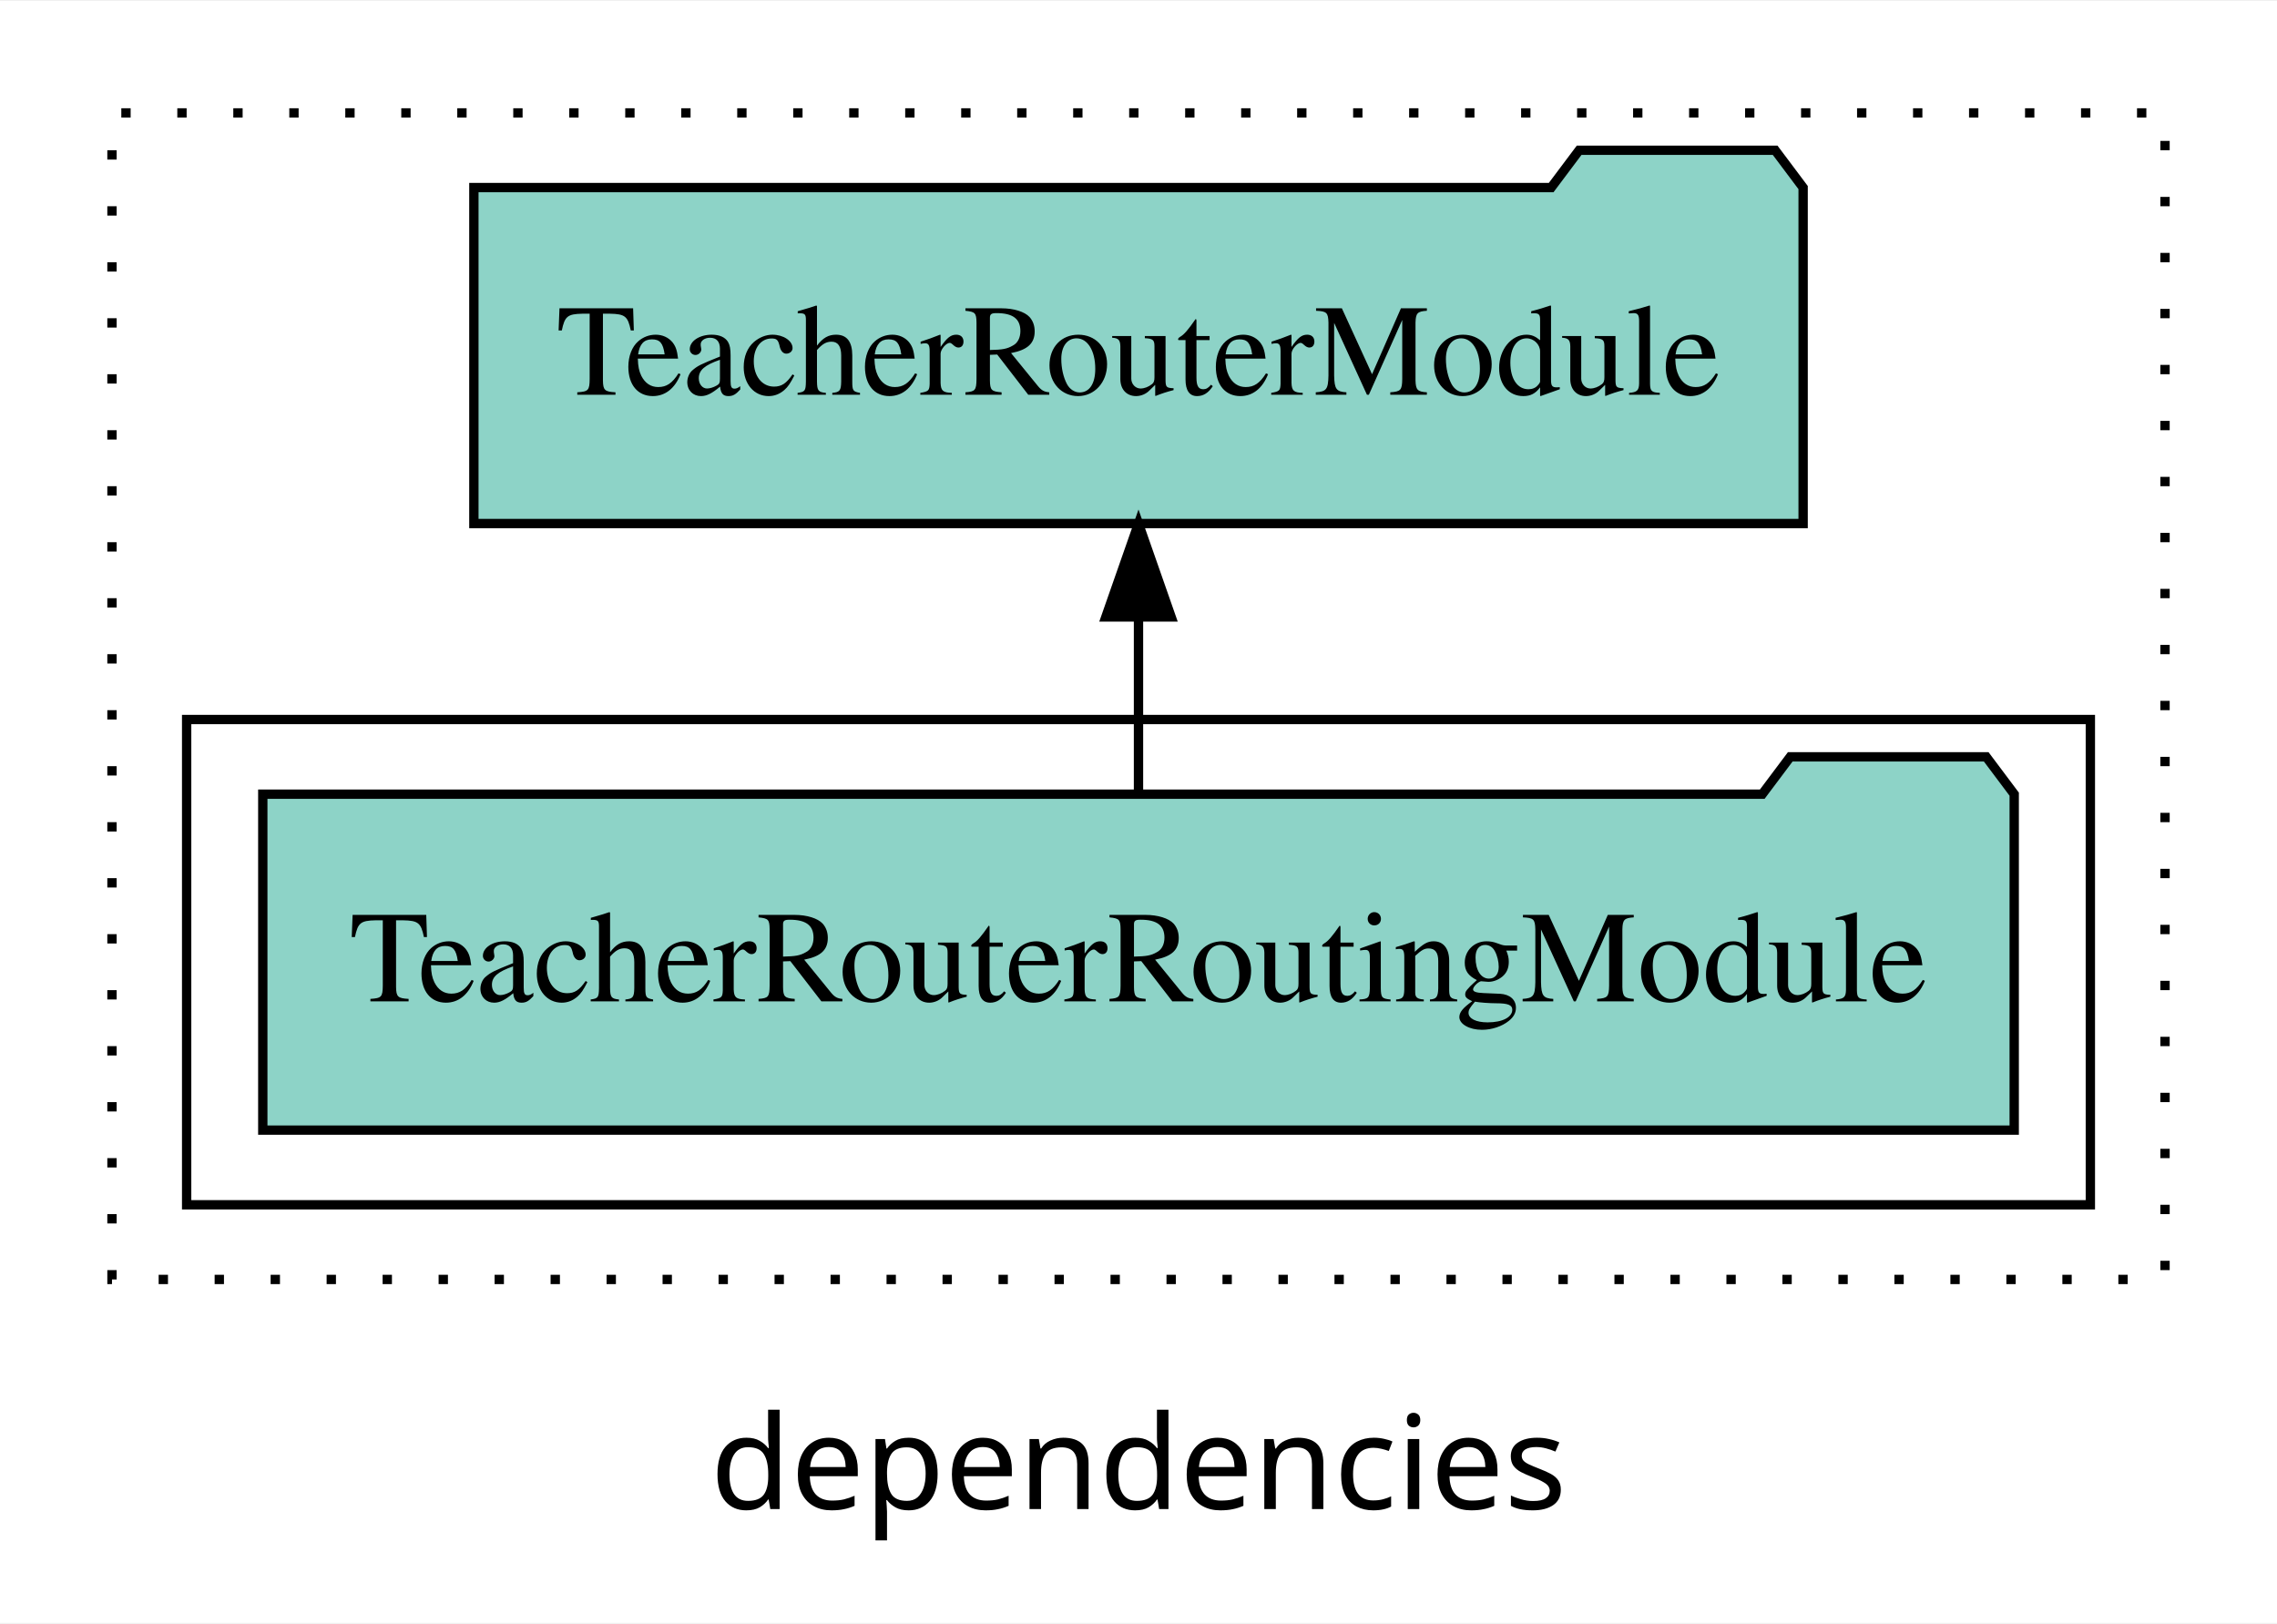
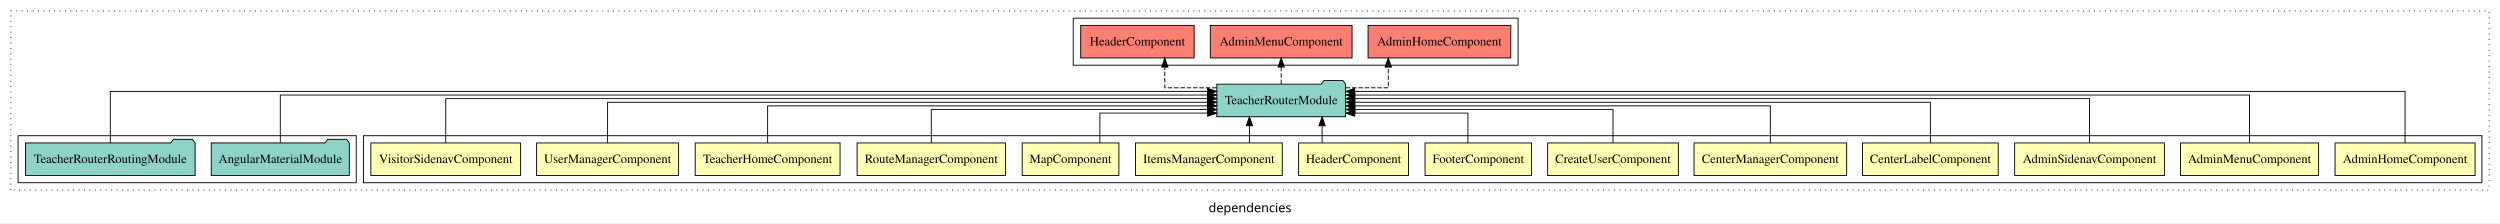
- <svg xmlns="http://www.w3.org/2000/svg" width="244pt" height="174pt" viewBox="0.00 0.00 244.00 173.80">
-   <g id="graph0" class="graph" transform="scale(1 1) rotate(0) translate(4 169.8)">
-     <polygon fill="white" stroke="transparent" points="-4,4 -4,-169.8 240,-169.8 240,4 -4,4" />
-     <text text-anchor="middle" x="118" y="-8.2" font-family="sans-serif" font-size="14.00">dependencies</text>
+ <svg xmlns="http://www.w3.org/2000/svg" width="2765pt" height="247pt" viewBox="0.00 0.00 2765.00 246.80">
+   <g id="graph0" class="graph" transform="scale(1 1) rotate(0) translate(4 242.8)">
+     <polygon fill="white" stroke="transparent" points="-4,4 -4,-242.8 2761,-242.8 2761,4 -4,4" />
+     <text text-anchor="middle" x="1378.5" y="-8.2" font-family="sans-serif" font-size="14.00">dependencies</text>
    <g id="clust1" class="cluster">
-       <polygon fill="none" stroke="black" stroke-dasharray="1,5" points="8,-32.8 8,-157.8 228,-157.8 228,-32.8 8,-32.8" />
+       <polygon fill="none" stroke="black" stroke-dasharray="1,5" points="8,-32.8 8,-230.8 2749,-230.8 2749,-32.8 8,-32.8" />
    </g>
-     <g id="clust3" class="cluster">
-       <polygon fill="none" stroke="black" points="16,-40.8 16,-92.8 220,-92.8 220,-40.8 16,-40.8" />
+     <g id="clust2" class="cluster">
+       <polygon fill="none" stroke="black" points="398,-40.8 398,-92.8 2741,-92.8 2741,-40.8 398,-40.8" />
+     </g>
+     <g id="clust17" class="cluster">
+       <polygon fill="none" stroke="black" points="16,-40.8 16,-92.8 390,-92.8 390,-40.8 16,-40.8" />
+     </g>
+     <g id="clust18" class="cluster">
+       <polygon fill="none" stroke="black" points="1183,-170.8 1183,-222.8 1675,-222.8 1675,-170.8 1183,-170.8" />
    </g>
    <g id="node1" class="node">
+       <polygon fill="#ffffb3" stroke="black" points="2733.44,-84.8 2578.56,-84.8 2578.56,-48.8 2733.44,-48.8 2733.44,-84.8" />
+       <text text-anchor="middle" x="2656" y="-62.6" font-family="Times,serif" font-size="14.00">AdminHomeComponent</text>
+     </g>
+     <g id="node15" class="node">
+       <polygon fill="#8dd3c7" stroke="black" points="1484.22,-149.8 1481.22,-153.8 1460.22,-153.8 1457.22,-149.8 1341.78,-149.8 1341.78,-113.8 1484.22,-113.8 1484.22,-149.8" />
+       <text text-anchor="middle" x="1413" y="-127.6" font-family="Times,serif" font-size="14.00">TeacherRouterModule</text>
+     </g>
+     <g id="edge1" class="edge">
+       <path fill="none" stroke="black" d="M2656,-84.96C2656,-107.15 2656,-141.8 2656,-141.8 2656,-141.8 1494.29,-141.8 1494.29,-141.8" />
+       <polygon fill="black" stroke="black" points="1494.29,-138.3 1484.29,-141.8 1494.29,-145.3 1494.29,-138.3" />
+     </g>
+     <g id="node2" class="node">
+       <polygon fill="#ffffb3" stroke="black" points="2560.38,-84.8 2407.62,-84.8 2407.62,-48.8 2560.38,-48.8 2560.38,-84.8" />
+       <text text-anchor="middle" x="2484" y="-62.6" font-family="Times,serif" font-size="14.00">AdminMenuComponent</text>
+     </g>
+     <g id="edge2" class="edge">
+       <path fill="none" stroke="black" d="M2484,-85.08C2484,-106.12 2484,-137.8 2484,-137.8 2484,-137.8 1494.52,-137.8 1494.52,-137.8" />
+       <polygon fill="black" stroke="black" points="1494.52,-134.3 1484.52,-137.8 1494.52,-141.3 1494.52,-134.3" />
+     </g>
+     <g id="node3" class="node">
+       <polygon fill="#ffffb3" stroke="black" points="2389.82,-84.8 2224.18,-84.8 2224.18,-48.8 2389.82,-48.8 2389.82,-84.8" />
+       <text text-anchor="middle" x="2307" y="-62.6" font-family="Times,serif" font-size="14.00">AdminSidenavComponent</text>
+     </g>
+     <g id="edge3" class="edge">
+       <path fill="none" stroke="black" d="M2307,-85.11C2307,-104.95 2307,-133.8 2307,-133.8 2307,-133.8 1494.27,-133.8 1494.27,-133.8" />
+       <polygon fill="black" stroke="black" points="1494.27,-130.3 1484.27,-133.8 1494.27,-137.3 1494.27,-130.3" />
+     </g>
+     <g id="node4" class="node">
+       <polygon fill="#ffffb3" stroke="black" points="2206.02,-84.8 2055.98,-84.8 2055.98,-48.8 2206.02,-48.8 2206.02,-84.8" />
+       <text text-anchor="middle" x="2131" y="-62.6" font-family="Times,serif" font-size="14.00">CenterLabelComponent</text>
+     </g>
+     <g id="edge4" class="edge">
+       <path fill="none" stroke="black" d="M2131,-85.02C2131,-103.63 2131,-129.8 2131,-129.8 2131,-129.8 1494.47,-129.8 1494.47,-129.8" />
+       <polygon fill="black" stroke="black" points="1494.47,-126.3 1484.47,-129.8 1494.47,-133.3 1494.47,-126.3" />
+     </g>
+     <g id="node5" class="node">
+       <polygon fill="#ffffb3" stroke="black" points="2038.4,-84.8 1869.6,-84.8 1869.6,-48.8 2038.4,-48.8 2038.4,-84.8" />
+       <text text-anchor="middle" x="1954" y="-62.6" font-family="Times,serif" font-size="14.00">CenterManagerComponent</text>
+     </g>
+     <g id="edge5" class="edge">
+       <path fill="none" stroke="black" d="M1954,-84.82C1954,-102.17 1954,-125.8 1954,-125.8 1954,-125.8 1494.28,-125.8 1494.28,-125.8" />
+       <polygon fill="black" stroke="black" points="1494.28,-122.3 1484.28,-125.8 1494.28,-129.3 1494.28,-122.3" />
+     </g>
+     <g id="node6" class="node">
+       <polygon fill="#ffffb3" stroke="black" points="1852.3,-84.8 1707.7,-84.8 1707.7,-48.8 1852.3,-48.8 1852.3,-84.8" />
+       <text text-anchor="middle" x="1780" y="-62.6" font-family="Times,serif" font-size="14.00">CreateUserComponent</text>
+     </g>
+     <g id="edge6" class="edge">
+       <path fill="none" stroke="black" d="M1780,-84.81C1780,-100.85 1780,-121.8 1780,-121.8 1780,-121.8 1494.63,-121.8 1494.63,-121.8" />
+       <polygon fill="black" stroke="black" points="1494.63,-118.3 1484.63,-121.8 1494.63,-125.3 1494.63,-118.3" />
+     </g>
+     <g id="node7" class="node">
+       <polygon fill="#ffffb3" stroke="black" points="1689.88,-84.8 1572.12,-84.8 1572.12,-48.8 1689.88,-48.8 1689.88,-84.8" />
+       <text text-anchor="middle" x="1631" y="-62.6" font-family="Times,serif" font-size="14.00">FooterComponent</text>
+     </g>
+     <g id="edge7" class="edge">
+       <path fill="none" stroke="black" d="M1619.51,-84.92C1619.51,-99.58 1619.51,-117.8 1619.51,-117.8 1619.51,-117.8 1494.36,-117.8 1494.36,-117.8" />
+       <polygon fill="black" stroke="black" points="1494.36,-114.3 1484.36,-117.8 1494.36,-121.3 1494.36,-114.3" />
+     </g>
+     <g id="node8" class="node">
+       <polygon fill="#ffffb3" stroke="black" points="1553.75,-84.8 1432.25,-84.8 1432.25,-48.8 1553.75,-48.8 1553.75,-84.8" />
+       <text text-anchor="middle" x="1493" y="-62.6" font-family="Times,serif" font-size="14.00">HeaderComponent</text>
+     </g>
+     <g id="edge8" class="edge">
+       <path fill="none" stroke="black" d="M1458.24,-84.91C1458.24,-84.91 1458.24,-103.79 1458.24,-103.79" />
+       <polygon fill="black" stroke="black" points="1454.74,-103.79 1458.24,-113.79 1461.74,-103.79 1454.74,-103.79" />
+     </g>
+     <g id="node9" class="node">
+       <polygon fill="#ffffb3" stroke="black" points="1414.19,-84.8 1251.81,-84.8 1251.81,-48.8 1414.19,-48.8 1414.19,-84.8" />
+       <text text-anchor="middle" x="1333" y="-62.6" font-family="Times,serif" font-size="14.00">ItemsManagerComponent</text>
+     </g>
+     <g id="edge9" class="edge">
+       <path fill="none" stroke="black" d="M1377.87,-84.91C1377.87,-84.91 1377.87,-103.79 1377.87,-103.79" />
+       <polygon fill="black" stroke="black" points="1374.37,-103.79 1377.87,-113.79 1381.37,-103.79 1374.37,-103.79" />
+     </g>
+     <g id="node10" class="node">
+       <polygon fill="#ffffb3" stroke="black" points="1233.49,-84.8 1126.51,-84.8 1126.51,-48.8 1233.49,-48.8 1233.49,-84.8" />
+       <text text-anchor="middle" x="1180" y="-62.6" font-family="Times,serif" font-size="14.00">MapComponent</text>
+     </g>
+     <g id="edge10" class="edge">
+       <path fill="none" stroke="black" d="M1212.44,-84.92C1212.44,-99.58 1212.44,-117.8 1212.44,-117.8 1212.44,-117.8 1331.72,-117.8 1331.72,-117.8" />
+       <polygon fill="black" stroke="black" points="1331.72,-121.3 1341.72,-117.8 1331.72,-114.3 1331.72,-121.3" />
+     </g>
+     <g id="node11" class="node">
+       <polygon fill="#ffffb3" stroke="black" points="1108.03,-84.8 943.97,-84.8 943.97,-48.8 1108.03,-48.8 1108.03,-84.8" />
+       <text text-anchor="middle" x="1026" y="-62.6" font-family="Times,serif" font-size="14.00">RouteManagerComponent</text>
+     </g>
+     <g id="edge11" class="edge">
+       <path fill="none" stroke="black" d="M1026,-84.81C1026,-100.85 1026,-121.8 1026,-121.8 1026,-121.8 1331.57,-121.8 1331.57,-121.8" />
+       <polygon fill="black" stroke="black" points="1331.57,-125.3 1341.57,-121.8 1331.57,-118.3 1331.57,-125.3" />
+     </g>
+     <g id="node12" class="node">
+       <polygon fill="#ffffb3" stroke="black" points="925.11,-84.8 764.89,-84.8 764.89,-48.8 925.11,-48.8 925.11,-84.8" />
+       <text text-anchor="middle" x="845" y="-62.6" font-family="Times,serif" font-size="14.00">TeacherHomeComponent</text>
+     </g>
+     <g id="edge12" class="edge">
+       <path fill="none" stroke="black" d="M845,-84.82C845,-102.17 845,-125.8 845,-125.8 845,-125.8 1331.64,-125.8 1331.64,-125.8" />
+       <polygon fill="black" stroke="black" points="1331.64,-129.3 1341.64,-125.8 1331.64,-122.3 1331.64,-129.3" />
+     </g>
+     <g id="node13" class="node">
+       <polygon fill="#ffffb3" stroke="black" points="746.52,-84.8 589.48,-84.8 589.48,-48.8 746.52,-48.8 746.52,-84.8" />
+       <text text-anchor="middle" x="668" y="-62.6" font-family="Times,serif" font-size="14.00">UserManagerComponent</text>
+     </g>
+     <g id="edge13" class="edge">
+       <path fill="none" stroke="black" d="M668,-85.02C668,-103.63 668,-129.8 668,-129.8 668,-129.8 1331.57,-129.8 1331.57,-129.8" />
+       <polygon fill="black" stroke="black" points="1331.57,-133.3 1341.57,-129.8 1331.57,-126.3 1331.57,-133.3" />
+     </g>
+     <g id="node14" class="node">
+       <polygon fill="#ffffb3" stroke="black" points="571.82,-84.8 406.18,-84.8 406.18,-48.8 571.82,-48.8 571.82,-84.8" />
+       <text text-anchor="middle" x="489" y="-62.6" font-family="Times,serif" font-size="14.00">VisitorSidenavComponent</text>
+     </g>
+     <g id="edge14" class="edge">
+       <path fill="none" stroke="black" d="M489,-85.11C489,-104.95 489,-133.8 489,-133.8 489,-133.8 1331.65,-133.8 1331.65,-133.8" />
+       <polygon fill="black" stroke="black" points="1331.65,-137.3 1341.65,-133.8 1331.65,-130.3 1331.65,-137.3" />
+     </g>
+     <g id="node18" class="node">
+       <polygon fill="#fb8072" stroke="black" points="1666.93,-214.8 1509.07,-214.8 1509.07,-178.8 1666.93,-178.8 1666.93,-214.8" />
+       <text text-anchor="middle" x="1588" y="-192.6" font-family="Times,serif" font-size="14.00">AdminHomeComponent </text>
+     </g>
+     <g id="edge17" class="edge">
+       <path fill="none" stroke="black" stroke-dasharray="5,2" d="M1484.3,-145.8C1509.38,-145.8 1531.45,-145.8 1531.45,-145.8 1531.45,-145.8 1531.45,-168.68 1531.45,-168.68" />
+       <polygon fill="black" stroke="black" points="1527.95,-168.68 1531.45,-178.68 1534.95,-168.68 1527.95,-168.68" />
+     </g>
+     <g id="node19" class="node">
+       <polygon fill="#fb8072" stroke="black" points="1491.38,-214.8 1334.62,-214.8 1334.62,-178.8 1491.38,-178.8 1491.38,-214.8" />
+       <text text-anchor="middle" x="1413" y="-192.6" font-family="Times,serif" font-size="14.00">AdminMenuComponent </text>
+     </g>
+     <g id="edge18" class="edge">
+       <path fill="none" stroke="black" stroke-dasharray="5,2" d="M1413,-149.91C1413,-149.91 1413,-168.79 1413,-168.79" />
+       <polygon fill="black" stroke="black" points="1409.5,-168.79 1413,-178.79 1416.5,-168.79 1409.5,-168.79" />
+     </g>
+     <g id="node20" class="node">
+       <polygon fill="#fb8072" stroke="black" points="1316.75,-214.8 1191.25,-214.8 1191.25,-178.8 1316.75,-178.8 1316.75,-214.8" />
+       <text text-anchor="middle" x="1254" y="-192.6" font-family="Times,serif" font-size="14.00">HeaderComponent </text>
+     </g>
+     <g id="edge19" class="edge">
+       <path fill="none" stroke="black" stroke-dasharray="5,2" d="M1341.48,-145.8C1311.85,-145.8 1284.26,-145.8 1284.26,-145.8 1284.26,-145.8 1284.26,-168.68 1284.26,-168.68" />
+       <polygon fill="black" stroke="black" points="1280.76,-168.68 1284.26,-178.68 1287.76,-168.68 1280.76,-168.68" />
+     </g>
+     <g id="node16" class="node">
+       <polygon fill="#8dd3c7" stroke="black" points="382.35,-84.8 379.35,-88.8 358.35,-88.8 355.35,-84.8 229.65,-84.8 229.65,-48.8 382.35,-48.8 382.35,-84.8" />
+       <text text-anchor="middle" x="306" y="-62.6" font-family="Times,serif" font-size="14.00">AngularMaterialModule</text>
+     </g>
+     <g id="edge15" class="edge">
+       <path fill="none" stroke="black" d="M306,-85.08C306,-106.12 306,-137.8 306,-137.8 306,-137.8 1331.64,-137.8 1331.64,-137.8" />
+       <polygon fill="black" stroke="black" points="1331.64,-141.3 1341.64,-137.8 1331.64,-134.3 1331.64,-141.3" />
+     </g>
+     <g id="node17" class="node">
      <polygon fill="#8dd3c7" stroke="black" points="211.84,-84.8 208.84,-88.8 187.84,-88.8 184.84,-84.8 24.16,-84.8 24.16,-48.8 211.84,-48.8 211.84,-84.8" />
      <text text-anchor="middle" x="118" y="-62.6" font-family="Times,serif" font-size="14.00">TeacherRouterRoutingModule</text>
    </g>
-     <g id="node2" class="node">
-       <polygon fill="#8dd3c7" stroke="black" points="189.22,-149.8 186.22,-153.8 165.22,-153.8 162.22,-149.8 46.78,-149.8 46.78,-113.8 189.22,-113.8 189.22,-149.8" />
-       <text text-anchor="middle" x="118" y="-127.6" font-family="Times,serif" font-size="14.00">TeacherRouterModule</text>
-     </g>
-     <g id="edge1" class="edge">
-       <path fill="none" stroke="black" d="M118,-84.91C118,-84.91 118,-103.79 118,-103.79" />
-       <polygon fill="black" stroke="black" points="114.5,-103.79 118,-113.79 121.5,-103.79 114.5,-103.79" />
+     <g id="edge16" class="edge">
+       <path fill="none" stroke="black" d="M118,-84.96C118,-107.15 118,-141.8 118,-141.8 118,-141.8 1331.53,-141.8 1331.53,-141.8" />
+       <polygon fill="black" stroke="black" points="1331.53,-145.3 1341.53,-141.8 1331.53,-138.3 1331.53,-145.3" />
    </g>
  </g>
</svg>
